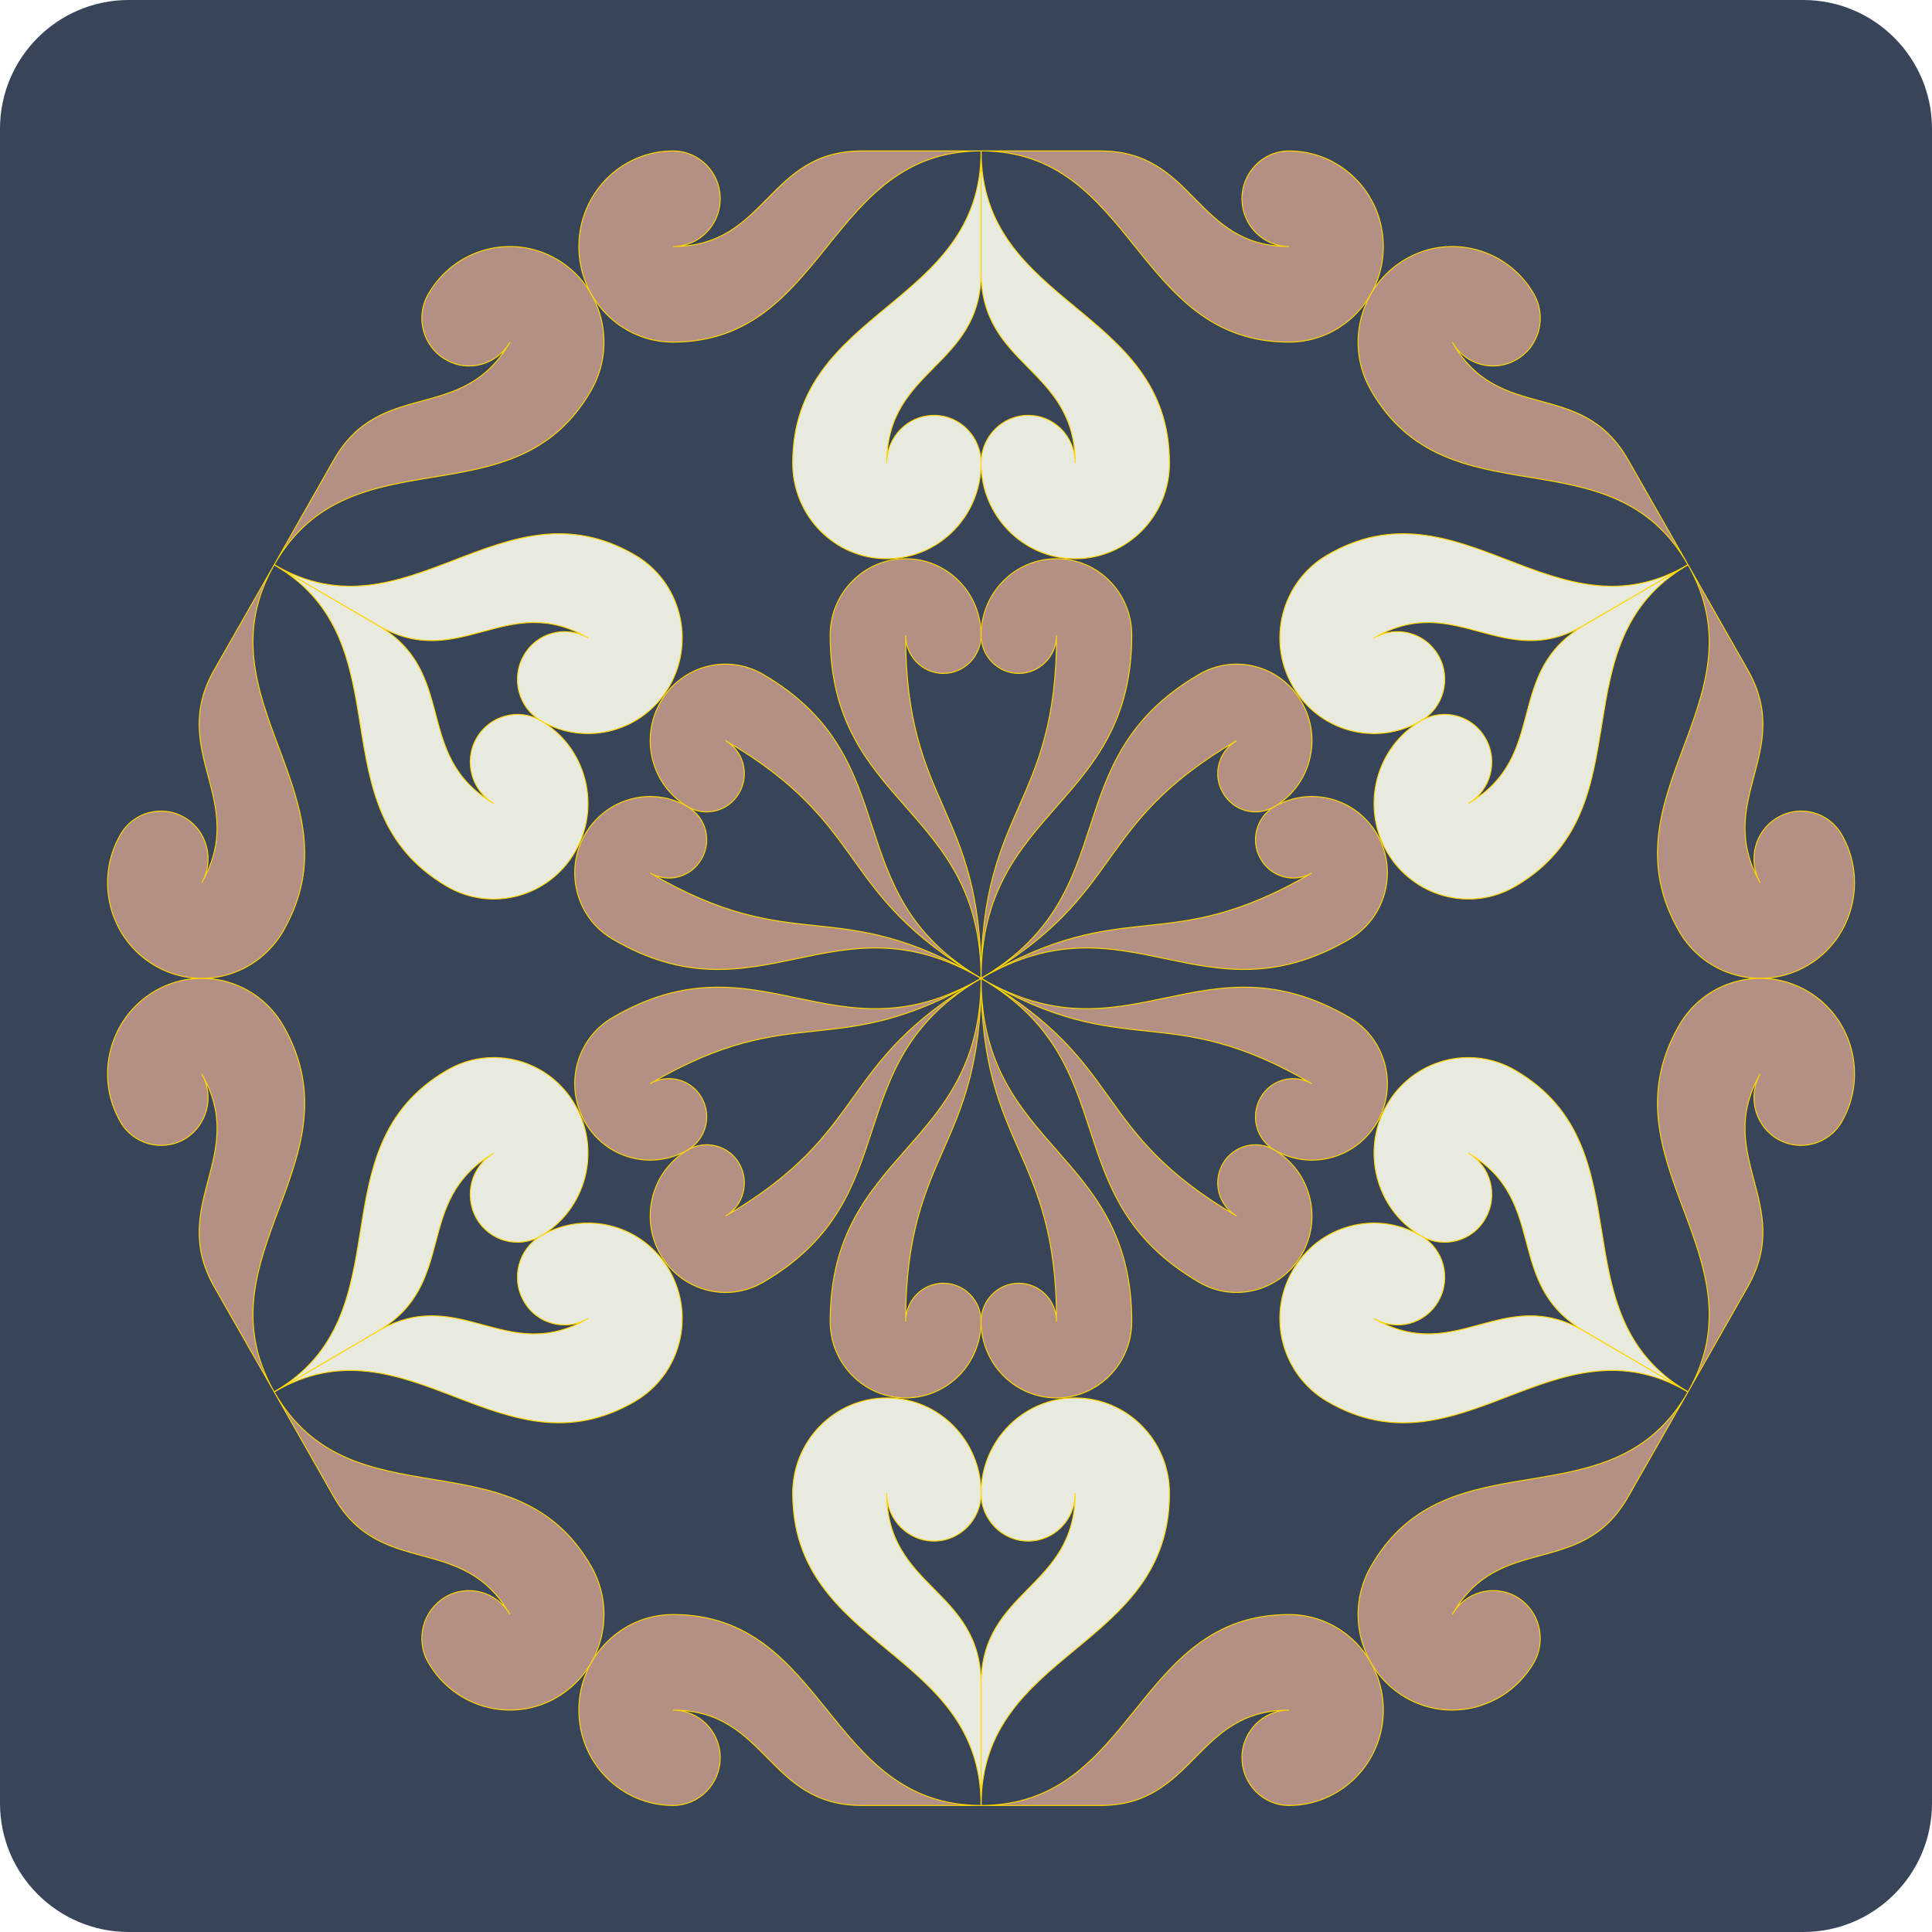
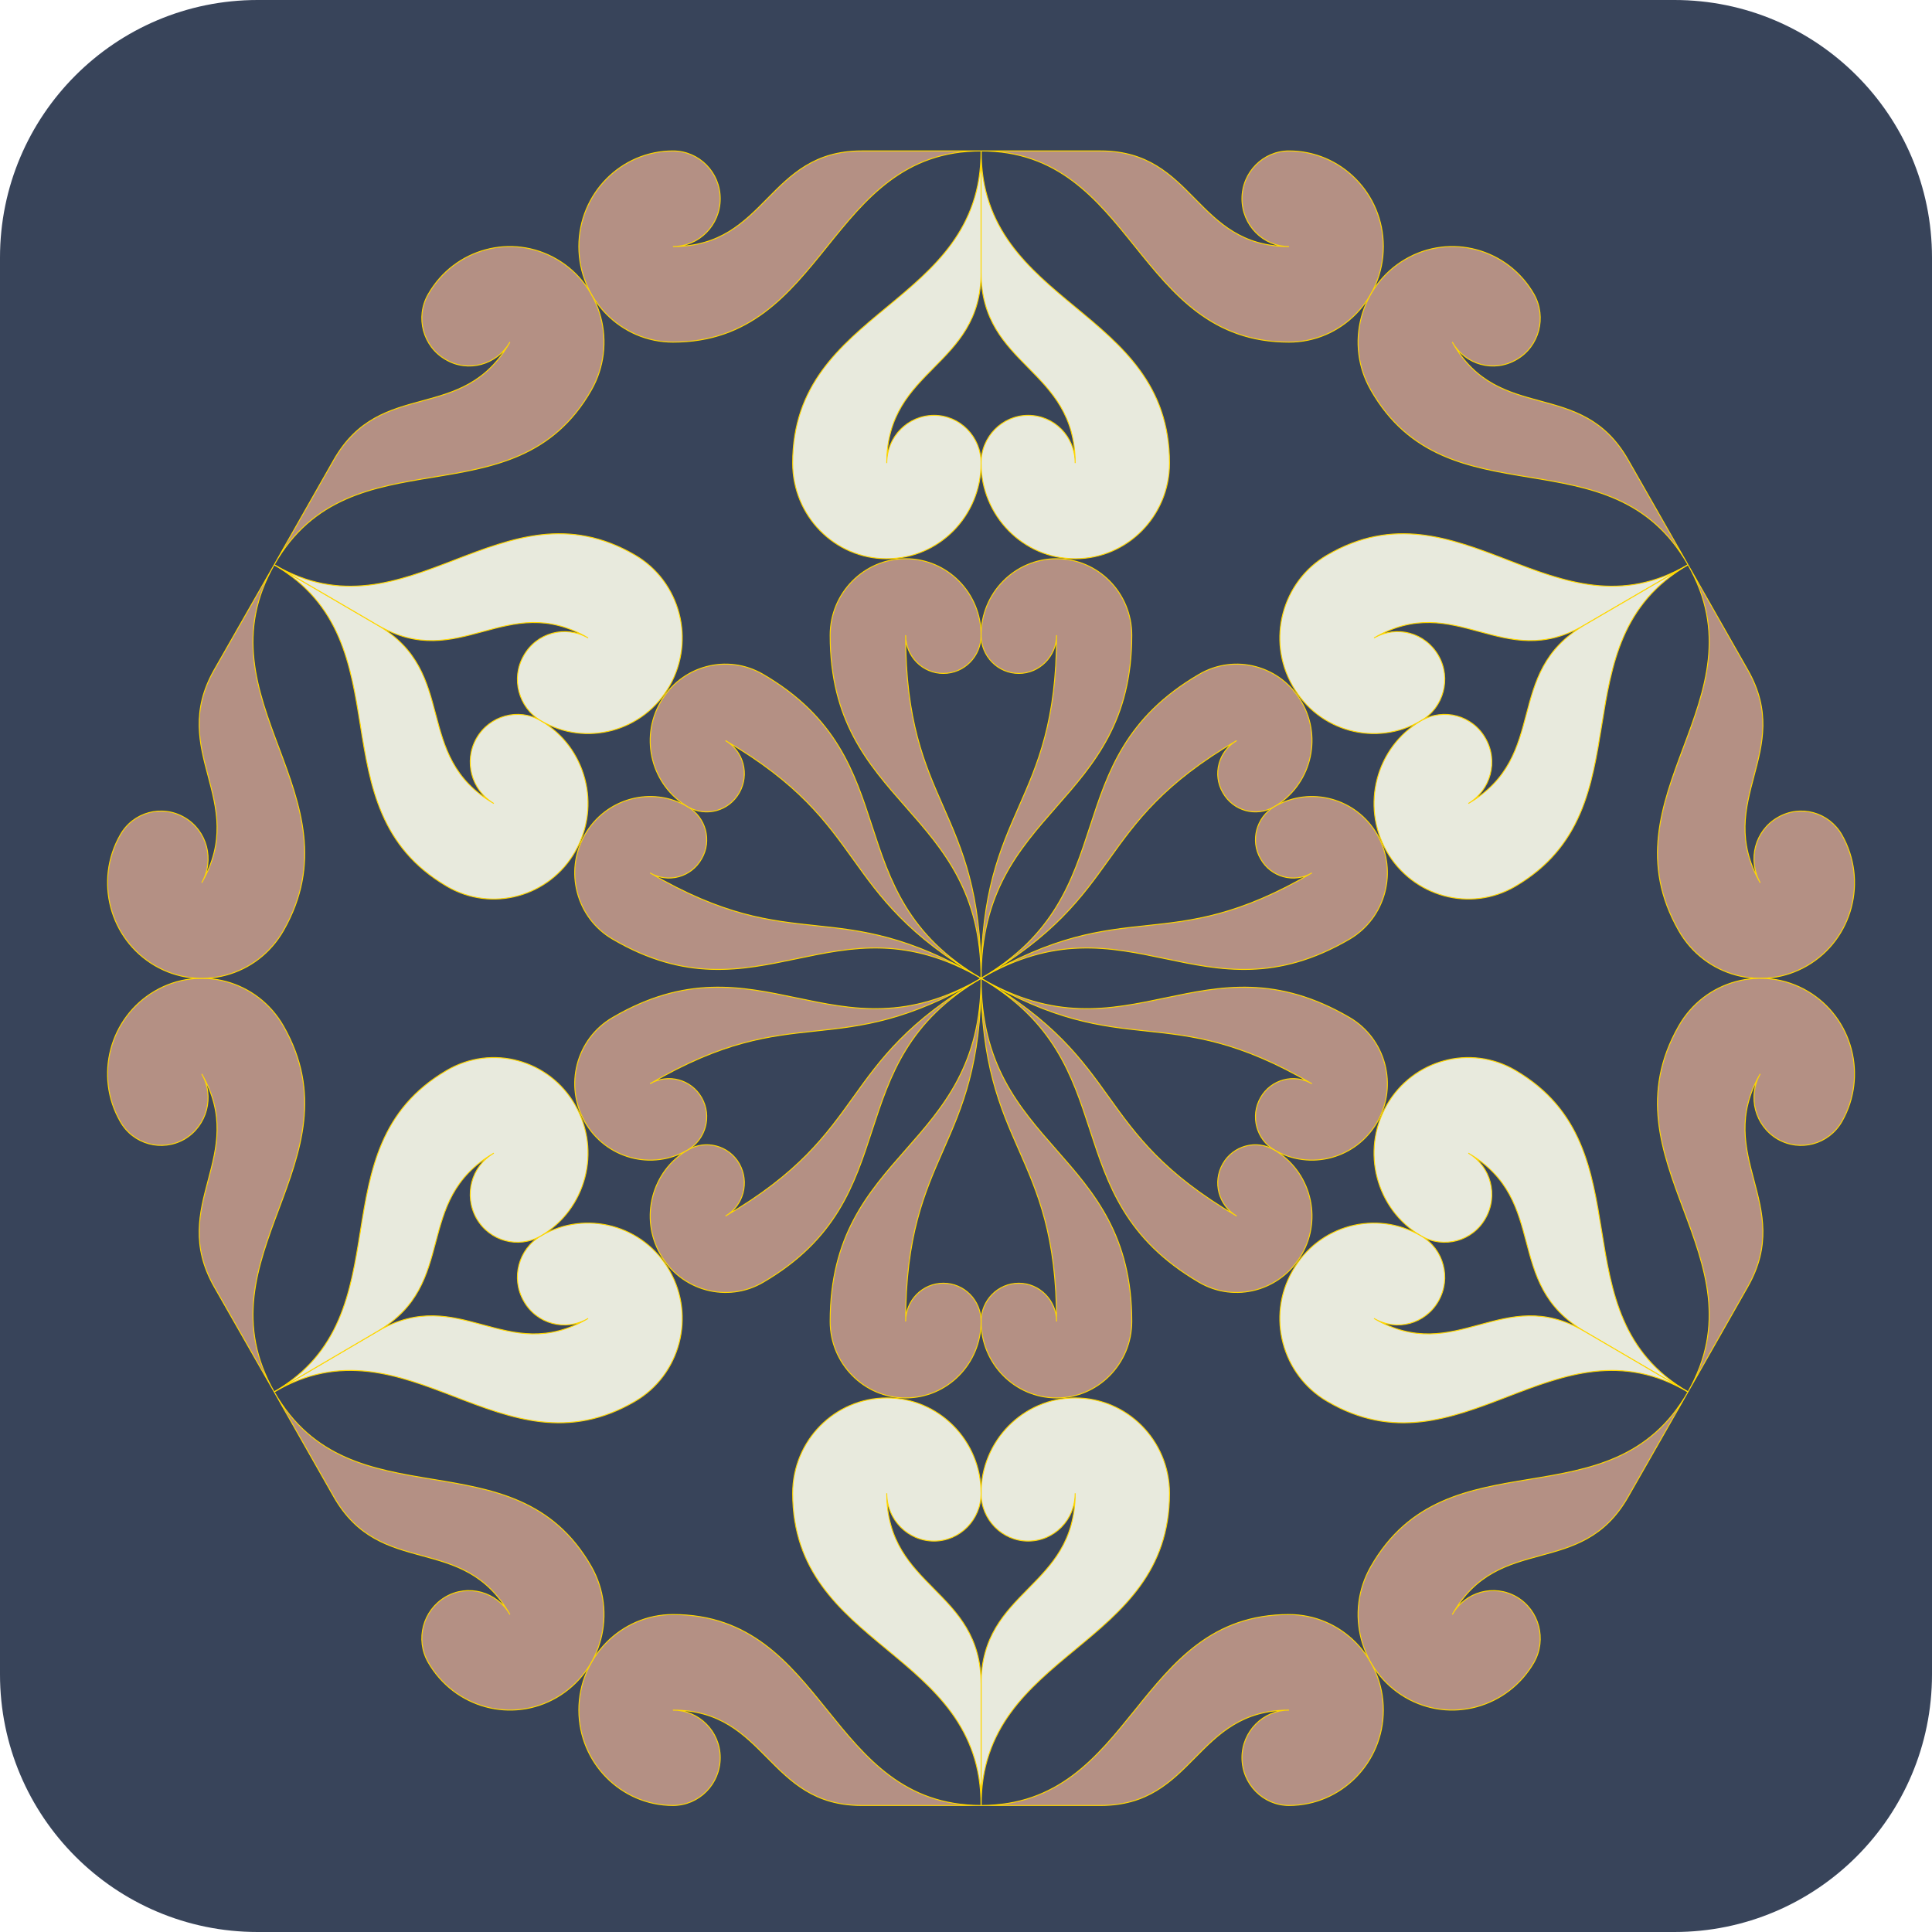
<svg xmlns="http://www.w3.org/2000/svg" width="30px" height="30px" viewBox="0 0 30 30" version="1.1">
  <g id="surface1">
-     <rect x="0" y="0" width="30" height="30" rx="2" style="fill:rgb(21.961%,26.667%,35.294%);fill-opacity:1;stroke:none;" />
+     <rect x="0" y="0" width="30" height="30" rx="4" style="fill:rgb(21.961%,26.667%,35.294%);fill-opacity:1;stroke:none;" />
    <path style="fill-rule:nonzero;fill:rgb(70.588%,56.471%,51.765%);fill-opacity:1;stroke-width:0.1;stroke-linecap:butt;stroke-linejoin:miter;stroke:rgb(100%,84.314%,0%);stroke-opacity:1;stroke-miterlimit:4;" d="M 0.004 86.593 C 16.339 86.593 16.339 66.605 32.674 66.605 C 38.199 66.605 42.683 71.082 42.683 76.612 C 42.683 82.116 38.199 86.593 32.674 86.593 C 29.925 86.593 27.683 84.355 27.683 81.589 C 27.683 78.851 29.925 76.612 32.674 76.612 C 22.692 76.612 22.692 86.593 12.682 86.593 Z M 0.004 86.593 " transform="matrix(0.146351,0,0,0.148332,15.23375,15.19068)" />
    <path style="fill-rule:nonzero;fill:rgb(70.588%,56.471%,51.765%);fill-opacity:1;stroke-width:0.1;stroke-linecap:butt;stroke-linejoin:miter;stroke:rgb(100%,84.314%,0%);stroke-opacity:1;stroke-miterlimit:4;" d="M -0.004 86.593 C 16.331 86.593 16.331 66.605 32.692 66.605 C 38.19 66.605 42.675 71.082 42.675 76.612 C 42.675 82.116 38.19 86.593 32.692 86.593 C 29.916 86.593 27.674 84.355 27.674 81.589 C 27.674 78.851 29.916 76.612 32.692 76.612 C 22.683 76.612 22.683 86.593 12.674 86.593 Z M -0.004 86.593 " transform="matrix(-0.146351,0,0,0.148332,15.23375,15.19068)" />
    <path style="fill-rule:nonzero;fill:rgb(90.98%,91.765%,86.667%);fill-opacity:1;stroke-width:0.1;stroke-linecap:butt;stroke-linejoin:miter;stroke:rgb(100%,84.314%,0%);stroke-opacity:1;stroke-miterlimit:4;" d="M 0.01 86.598 C 16.337 86.598 16.337 66.607 32.691 66.607 C 38.195 66.607 42.672 71.091 42.672 76.616 C 42.672 82.114 38.195 86.598 32.691 86.598 C 29.926 86.598 27.687 84.356 27.687 81.607 C 27.687 78.831 29.926 76.616 32.691 76.616 C 22.684 76.616 22.684 86.598 12.677 86.598 Z M 0.01 86.598 " transform="matrix(0,-0.148332,-0.146351,0,27.90813,28.03658)" />
    <path style="fill-rule:nonzero;fill:rgb(90.98%,91.765%,86.667%);fill-opacity:1;stroke-width:0.1;stroke-linecap:butt;stroke-linejoin:miter;stroke:rgb(100%,84.314%,0%);stroke-opacity:1;stroke-miterlimit:4;" d="M 0.01 86.607 C 16.337 86.607 16.337 66.615 32.691 66.615 C 38.195 66.615 42.672 71.073 42.672 76.598 C 42.672 82.123 38.195 86.607 32.691 86.607 C 29.926 86.607 27.687 84.365 27.687 81.616 C 27.687 78.84 29.926 76.598 32.691 76.598 C 22.684 76.598 22.684 86.607 12.677 86.607 Z M 0.01 86.607 " transform="matrix(0.000000000000000009,-0.148332,0.146351,0.000000000000000009,2.559374,28.03658)" />
    <path style="fill-rule:nonzero;fill:rgb(70.588%,56.471%,51.765%);fill-opacity:1;stroke-width:0.1;stroke-linecap:butt;stroke-linejoin:miter;stroke:rgb(100%,84.314%,0%);stroke-opacity:1;stroke-miterlimit:4;" d="M 0.004 0.005 C 0.004 17.965 8.012 17.965 8.012 35.925 C 8.012 33.713 6.197 31.922 4.008 31.922 C 1.793 31.922 0.004 33.713 0.004 35.925 C 0.004 40.349 3.581 43.931 8.012 43.931 C 12.416 43.931 15.992 40.349 15.992 35.925 C 15.992 17.965 0.004 17.965 0.004 0.005 " transform="matrix(0.146351,0,0,0.148332,15.23375,15.19068)" />
    <path style="fill-rule:nonzero;fill:rgb(70.588%,56.471%,51.765%);fill-opacity:1;stroke-width:0.1;stroke-linecap:butt;stroke-linejoin:miter;stroke:rgb(100%,84.314%,0%);stroke-opacity:1;stroke-miterlimit:4;" d="M -0.004 0.005 C -0.004 17.965 8.003 17.965 8.003 35.925 C 8.003 33.713 6.215 31.922 3.999 31.922 C 1.784 31.922 -0.004 33.713 -0.004 35.925 C -0.004 40.349 3.572 43.931 8.003 43.931 C 12.407 43.931 16.01 40.349 16.01 35.925 C 16.01 17.965 -0.004 17.965 -0.004 0.005 " transform="matrix(-0.146351,0,0,0.148332,15.23375,15.19068)" />
    <path style="fill-rule:nonzero;fill:rgb(70.588%,56.471%,51.765%);fill-opacity:1;stroke-width:0.1;stroke-linecap:butt;stroke-linejoin:miter;stroke:rgb(100%,84.314%,0%);stroke-opacity:1;stroke-miterlimit:4;" d="M -0.001 86.599 C 16.33 86.597 16.348 66.605 32.678 66.602 C 38.204 66.618 42.681 71.083 42.687 76.603 C 42.692 82.123 38.2 86.587 32.684 86.607 C 29.914 86.611 27.682 84.367 27.675 81.589 C 27.677 78.847 29.918 76.597 32.688 76.593 C 22.675 76.607 22.685 86.598 12.672 86.612 Z M -0.001 86.599 " transform="matrix(0.0731756,0.128459,-0.126744,0.0741658,15.23375,15.19068)" />
    <path style="fill-rule:nonzero;fill:rgb(70.588%,56.471%,51.765%);fill-opacity:1;stroke-width:0.1;stroke-linecap:butt;stroke-linejoin:miter;stroke:rgb(100%,84.314%,0%);stroke-opacity:1;stroke-miterlimit:4;" d="M 0.001 86.599 C 16.331 86.601 16.337 66.596 32.667 66.599 C 38.206 66.606 42.676 71.083 42.67 76.603 C 42.665 82.123 38.201 86.611 32.685 86.591 C 29.929 86.61 27.687 84.36 27.672 81.595 C 27.693 78.84 29.925 76.596 32.671 76.613 C 22.682 76.586 22.686 86.6 12.687 86.61 Z M 0.001 86.599 " transform="matrix(-0.0731756,-0.128459,-0.126744,0.0741658,15.23375,15.19068)" />
    <path style="fill-rule:nonzero;fill:rgb(90.98%,91.765%,86.667%);fill-opacity:1;stroke-width:0.1;stroke-linecap:butt;stroke-linejoin:miter;stroke:rgb(100%,84.314%,0%);stroke-opacity:1;stroke-miterlimit:4;" d="M 0.004 86.603 C 16.336 86.6 16.34 66.589 32.686 66.609 C 38.207 66.614 42.671 71.091 42.674 76.594 C 42.689 82.119 38.189 86.603 32.669 86.597 C 29.927 86.599 27.683 84.367 27.687 81.598 C 27.668 78.842 29.918 76.6 32.696 76.608 C 22.682 76.612 22.691 86.611 12.677 86.615 Z M 0.004 86.603 " transform="matrix(0.126744,-0.0741658,-0.0731756,-0.128459,10.59461,32.73851)" />
    <path style="fill-rule:nonzero;fill:rgb(90.98%,91.765%,86.667%);fill-opacity:1;stroke-width:0.1;stroke-linecap:butt;stroke-linejoin:miter;stroke:rgb(100%,84.314%,0%);stroke-opacity:1;stroke-miterlimit:4;" d="M 0.004 86.602 C 16.336 86.605 16.332 66.594 32.688 66.61 C 38.208 66.604 42.685 71.075 42.67 76.6 C 42.677 82.139 38.189 86.602 32.669 86.608 C 29.927 86.606 27.677 84.365 27.673 81.595 C 27.693 78.839 29.914 76.594 32.679 76.609 C 22.665 76.605 22.691 86.595 12.677 86.591 Z M 0.004 86.602 " transform="matrix(0.126744,-0.0741658,0.0731756,0.128459,-2.07977,10.48875)" />
    <path style="fill-rule:nonzero;fill:rgb(70.588%,56.471%,51.765%);fill-opacity:1;stroke-width:0.1;stroke-linecap:butt;stroke-linejoin:miter;stroke:rgb(100%,84.314%,0%);stroke-opacity:1;stroke-miterlimit:4;" d="M 0.006 -0.001 C 0.003 17.965 8.003 17.961 7.999 35.927 C 8.002 33.709 6.202 31.93 3.99 31.917 C 1.8 31.916 0.003 33.714 -0 35.931 C 0.007 40.342 3.595 43.924 8.01 43.915 C 12.411 43.929 16.007 40.334 15.999 35.922 C 16.003 17.956 0.003 17.965 0.006 -0.001 " transform="matrix(0.0731756,0.128459,-0.126744,0.0741658,15.23375,15.19068)" />
    <path style="fill-rule:nonzero;fill:rgb(70.588%,56.471%,51.765%);fill-opacity:1;stroke-width:0.1;stroke-linecap:butt;stroke-linejoin:miter;stroke:rgb(100%,84.314%,0%);stroke-opacity:1;stroke-miterlimit:4;" d="M -0.006 -0.001 C -0.003 17.965 7.997 17.969 8 35.935 C 7.997 33.718 6.199 31.921 4.01 31.921 C 1.785 31.911 -0.003 33.714 0 35.931 C -0.007 40.342 3.576 43.914 7.99 43.923 C 12.428 43.92 15.993 40.351 15.987 35.916 C 15.997 17.973 -0.003 17.965 -0.006 -0.001 " transform="matrix(-0.0731756,-0.128459,-0.126744,0.0741658,15.23375,15.19068)" />
    <path style="fill-rule:nonzero;fill:rgb(70.588%,56.471%,51.765%);fill-opacity:1;stroke-width:0.1;stroke-linecap:butt;stroke-linejoin:miter;stroke:rgb(100%,84.314%,0%);stroke-opacity:1;stroke-miterlimit:4;" d="M 0.009 86.594 C 16.34 86.596 16.345 66.591 32.676 66.594 C 38.215 66.601 42.685 71.078 42.679 76.598 C 42.673 82.118 38.209 86.606 32.671 86.599 C 29.915 86.618 27.673 84.368 27.681 81.59 C 27.679 78.848 29.911 76.604 32.68 76.608 C 22.668 76.594 22.672 86.608 12.696 86.605 Z M 0.009 86.594 " transform="matrix(-0.0731756,0.128459,-0.126744,-0.0741658,15.23375,15.19068)" />
    <path style="fill-rule:nonzero;fill:rgb(70.588%,56.471%,51.765%);fill-opacity:1;stroke-width:0.1;stroke-linecap:butt;stroke-linejoin:miter;stroke:rgb(100%,84.314%,0%);stroke-opacity:1;stroke-miterlimit:4;" d="M -0.009 86.594 C 16.344 86.605 16.339 66.6 32.67 66.597 C 38.195 66.613 42.672 71.078 42.678 76.598 C 42.684 82.118 38.214 86.595 32.675 86.603 C 29.906 86.606 27.674 84.362 27.689 81.597 C 27.668 78.842 29.91 76.592 32.679 76.588 C 22.667 76.602 22.676 86.593 12.664 86.607 Z M -0.009 86.594 " transform="matrix(0.0731756,-0.128459,-0.126744,-0.0741658,15.23375,15.19068)" />
    <path style="fill-rule:nonzero;fill:rgb(90.98%,91.765%,86.667%);fill-opacity:1;stroke-width:0.1;stroke-linecap:butt;stroke-linejoin:miter;stroke:rgb(100%,84.314%,0%);stroke-opacity:1;stroke-miterlimit:4;" d="M 0.008 86.593 C 16.341 86.596 16.324 66.608 32.693 66.602 C 38.213 66.596 42.677 71.089 42.675 76.591 C 42.682 82.13 38.194 86.594 32.674 86.6 C 29.932 86.598 27.682 84.356 27.678 81.587 C 27.685 78.854 29.905 76.608 32.684 76.601 C 22.669 76.597 22.683 86.609 12.669 86.605 Z M 0.008 86.593 " transform="matrix(0.126744,0.0741658,0.0731756,-0.128459,-2.07977,19.8926)" />
    <path style="fill-rule:nonzero;fill:rgb(90.98%,91.765%,86.667%);fill-opacity:1;stroke-width:0.1;stroke-linecap:butt;stroke-linejoin:miter;stroke:rgb(100%,84.314%,0%);stroke-opacity:1;stroke-miterlimit:4;" d="M 0.008 86.612 C 16.341 86.609 16.345 66.597 32.678 66.594 C 38.198 66.6 42.663 71.077 42.679 76.603 C 42.694 82.128 38.194 86.611 32.674 86.605 C 29.932 86.607 27.675 84.353 27.692 81.606 C 27.673 78.85 29.923 76.608 32.688 76.593 C 22.673 76.597 22.683 86.596 12.669 86.6 Z M 0.008 86.612 " transform="matrix(0.126744,0.0741658,-0.0731756,0.128459,10.59461,-2.357149)" />
    <path style="fill-rule:nonzero;fill:rgb(70.588%,56.471%,51.765%);fill-opacity:1;stroke-width:0.1;stroke-linecap:butt;stroke-linejoin:miter;stroke:rgb(100%,84.314%,0%);stroke-opacity:1;stroke-miterlimit:4;" d="M 0.002 -0.006 C 0.006 17.96 8.005 17.964 8.009 35.93 C 8.006 33.713 6.208 31.916 3.996 31.929 C 1.793 31.906 0.006 33.709 0.009 35.926 C 0.002 40.338 3.584 43.909 7.999 43.919 C 12.413 43.928 16.001 40.346 15.995 35.911 C 16.005 17.968 0.006 17.96 0.002 -0.006 " transform="matrix(-0.0731756,0.128459,-0.126744,-0.0741658,15.23375,15.19068)" />
    <path style="fill-rule:nonzero;fill:rgb(70.588%,56.471%,51.765%);fill-opacity:1;stroke-width:0.1;stroke-linecap:butt;stroke-linejoin:miter;stroke:rgb(100%,84.314%,0%);stroke-opacity:1;stroke-miterlimit:4;" d="M -0.002 -0.006 C -0.006 17.96 7.994 17.956 7.991 35.922 C 7.994 33.705 6.193 31.925 4.004 31.925 C 1.792 31.911 -0.006 33.709 -0.009 35.926 C -0.002 40.338 3.586 43.919 8.001 43.91 C 12.425 43.937 15.998 40.329 15.991 35.918 C 15.994 17.951 -0.006 17.96 -0.002 -0.006 " transform="matrix(0.0731756,-0.128459,-0.126744,-0.0741658,15.23375,15.19068)" />
    <path style="fill-rule:nonzero;fill:rgb(70.588%,56.471%,51.765%);fill-opacity:1;stroke-width:0.1;stroke-linecap:butt;stroke-linejoin:miter;stroke:rgb(100%,84.314%,0%);stroke-opacity:1;stroke-miterlimit:4;" d="M -0.004 86.609 C 16.331 86.609 16.331 66.595 32.692 66.595 C 38.19 66.595 42.675 71.072 42.675 76.602 C 42.675 82.133 38.19 86.609 32.692 86.609 C 29.916 86.609 27.674 84.371 27.674 81.606 C 27.674 78.841 29.916 76.602 32.692 76.602 C 22.683 76.602 22.683 86.609 12.674 86.609 Z M -0.004 86.609 " transform="matrix(-0.146351,0,0,-0.148332,15.23375,15.19068)" />
    <path style="fill-rule:nonzero;fill:rgb(70.588%,56.471%,51.765%);fill-opacity:1;stroke-width:0.1;stroke-linecap:butt;stroke-linejoin:miter;stroke:rgb(100%,84.314%,0%);stroke-opacity:1;stroke-miterlimit:4;" d="M 0.004 86.609 C 16.339 86.609 16.339 66.595 32.674 66.595 C 38.199 66.595 42.683 71.072 42.683 76.602 C 42.683 82.133 38.199 86.609 32.674 86.609 C 29.925 86.609 27.683 84.371 27.683 81.606 C 27.683 78.841 29.925 76.602 32.674 76.602 C 22.692 76.602 22.692 86.609 12.682 86.609 Z M 0.004 86.609 " transform="matrix(0.146351,0,0,-0.148332,15.23375,15.19068)" />
    <path style="fill-rule:nonzero;fill:rgb(90.98%,91.765%,86.667%);fill-opacity:1;stroke-width:0.1;stroke-linecap:butt;stroke-linejoin:miter;stroke:rgb(100%,84.314%,0%);stroke-opacity:1;stroke-miterlimit:4;" d="M -0.007 86.607 C 16.347 86.607 16.347 66.615 32.674 66.615 C 38.205 66.615 42.681 71.073 42.681 76.598 C 42.681 82.123 38.205 86.607 32.674 86.607 C 29.909 86.607 27.671 84.365 27.671 81.616 C 27.671 78.84 29.909 76.598 32.674 76.598 C 22.667 76.598 22.667 86.607 12.686 86.607 Z M -0.007 86.607 " transform="matrix(0,0.148332,0.146351,0,2.559374,2.344778)" />
    <path style="fill-rule:nonzero;fill:rgb(90.98%,91.765%,86.667%);fill-opacity:1;stroke-width:0.1;stroke-linecap:butt;stroke-linejoin:miter;stroke:rgb(100%,84.314%,0%);stroke-opacity:1;stroke-miterlimit:4;" d="M -0.007 86.598 C 16.347 86.598 16.347 66.607 32.674 66.607 C 38.205 66.607 42.681 71.091 42.681 76.616 C 42.681 82.114 38.205 86.598 32.674 86.598 C 29.909 86.598 27.671 84.356 27.671 81.607 C 27.671 78.831 29.909 76.616 32.674 76.616 C 22.667 76.616 22.667 86.598 12.686 86.598 Z M -0.007 86.598 " transform="matrix(-0.000000000000000009,0.148332,-0.146351,-0.000000000000000009,27.90813,2.344778)" />
    <path style="fill-rule:nonzero;fill:rgb(70.588%,56.471%,51.765%);fill-opacity:1;stroke-width:0.1;stroke-linecap:butt;stroke-linejoin:miter;stroke:rgb(100%,84.314%,0%);stroke-opacity:1;stroke-miterlimit:4;" d="M -0.004 -0.005 C -0.004 17.955 8.003 17.955 8.003 35.915 C 8.003 33.703 6.215 31.913 3.999 31.913 C 1.784 31.913 -0.004 33.703 -0.004 35.915 C -0.004 40.34 3.572 43.921 8.003 43.921 C 12.407 43.921 16.01 40.34 16.01 35.915 C 16.01 17.955 -0.004 17.955 -0.004 -0.005 " transform="matrix(-0.146351,0,0,-0.148332,15.23375,15.19068)" />
    <path style="fill-rule:nonzero;fill:rgb(70.588%,56.471%,51.765%);fill-opacity:1;stroke-width:0.1;stroke-linecap:butt;stroke-linejoin:miter;stroke:rgb(100%,84.314%,0%);stroke-opacity:1;stroke-miterlimit:4;" d="M 0.004 -0.005 C 0.004 17.955 8.012 17.955 8.012 35.915 C 8.012 33.703 6.197 31.913 4.008 31.913 C 1.793 31.913 0.004 33.703 0.004 35.915 C 0.004 40.34 3.581 43.921 8.012 43.921 C 12.416 43.921 15.992 40.34 15.992 35.915 C 15.992 17.955 0.004 17.955 0.004 -0.005 " transform="matrix(0.146351,0,0,-0.148332,15.23375,15.19068)" />
    <path style="fill-rule:nonzero;fill:rgb(70.588%,56.471%,51.765%);fill-opacity:1;stroke-width:0.1;stroke-linecap:butt;stroke-linejoin:miter;stroke:rgb(100%,84.314%,0%);stroke-opacity:1;stroke-miterlimit:4;" d="M -0.013 86.602 C 16.34 86.612 16.335 66.607 32.666 66.605 C 38.204 66.597 42.668 71.085 42.674 76.605 C 42.68 82.125 38.21 86.602 32.671 86.61 C 29.915 86.591 27.67 84.37 27.685 81.605 C 27.677 78.826 29.906 76.6 32.675 76.596 C 22.676 76.586 22.672 86.6 12.673 86.591 Z M -0.013 86.602 " transform="matrix(-0.0731756,-0.128459,0.126744,-0.0741658,15.23375,15.19068)" />
    <path style="fill-rule:nonzero;fill:rgb(70.588%,56.471%,51.765%);fill-opacity:1;stroke-width:0.1;stroke-linecap:butt;stroke-linejoin:miter;stroke:rgb(100%,84.314%,0%);stroke-opacity:1;stroke-miterlimit:4;" d="M 0.013 86.602 C 16.344 86.604 16.349 66.599 32.68 66.601 C 38.206 66.585 42.689 71.086 42.683 76.606 C 42.677 82.126 38.2 86.591 32.675 86.606 C 29.906 86.603 27.677 84.376 27.685 81.597 C 27.67 78.832 29.915 76.611 32.671 76.592 C 22.672 76.602 22.676 86.616 12.687 86.589 Z M 0.013 86.602 " transform="matrix(0.0731756,0.128459,0.126744,-0.0741658,15.23375,15.19068)" />
    <path style="fill-rule:nonzero;fill:rgb(90.98%,91.765%,86.667%);fill-opacity:1;stroke-width:0.1;stroke-linecap:butt;stroke-linejoin:miter;stroke:rgb(100%,84.314%,0%);stroke-opacity:1;stroke-miterlimit:4;" d="M 0.001 86.616 C 16.334 86.613 16.338 66.602 32.671 66.599 C 38.191 66.604 42.679 71.068 42.671 76.607 C 42.687 82.132 38.21 86.602 32.69 86.596 C 29.925 86.612 27.668 84.357 27.685 81.61 C 27.688 78.841 29.915 76.613 32.68 76.598 C 22.666 76.602 22.676 86.6 12.685 86.591 Z M 0.001 86.616 " transform="matrix(-0.126744,0.0741658,0.0731756,0.128459,19.87289,-2.357149)" />
    <path style="fill-rule:nonzero;fill:rgb(90.98%,91.765%,86.667%);fill-opacity:1;stroke-width:0.1;stroke-linecap:butt;stroke-linejoin:miter;stroke:rgb(100%,84.314%,0%);stroke-opacity:1;stroke-miterlimit:4;" d="M 0.001 86.589 C 16.334 86.592 16.34 66.617 32.686 66.598 C 38.206 66.592 42.67 71.085 42.69 76.6 C 42.675 82.126 38.21 86.603 32.69 86.609 C 29.925 86.594 27.675 84.352 27.694 81.596 C 27.677 78.849 29.921 76.617 32.676 76.596 C 22.685 76.606 22.676 86.605 12.685 86.614 Z M 0.001 86.589 " transform="matrix(-0.126744,0.0741658,-0.0731756,-0.128459,32.54727,19.8926)" />
    <path style="fill-rule:nonzero;fill:rgb(70.588%,56.471%,51.765%);fill-opacity:1;stroke-width:0.1;stroke-linecap:butt;stroke-linejoin:miter;stroke:rgb(100%,84.314%,0%);stroke-opacity:1;stroke-miterlimit:4;" d="M -0.006 0.001 C -0.01 17.967 7.99 17.963 7.987 35.929 C 7.99 33.712 6.202 31.909 4 31.932 C 1.788 31.919 -0.01 33.716 0 35.91 C -0.006 40.345 3.582 43.927 7.997 43.917 C 12.434 43.921 15.994 40.336 15.987 35.925 C 15.99 17.959 -0.01 17.967 -0.006 0.001 " transform="matrix(-0.0731756,-0.128459,0.126744,-0.0741658,15.23375,15.19068)" />
    <path style="fill-rule:nonzero;fill:rgb(70.588%,56.471%,51.765%);fill-opacity:1;stroke-width:0.1;stroke-linecap:butt;stroke-linejoin:miter;stroke:rgb(100%,84.314%,0%);stroke-opacity:1;stroke-miterlimit:4;" d="M 0.006 0.001 C 0.01 17.967 7.996 17.949 8 35.915 C 8.01 33.72 6.212 31.923 4 31.937 C 1.798 31.914 0.01 33.716 -0 35.91 C 0.006 40.345 3.588 43.917 8.003 43.926 C 12.418 43.935 15.992 40.33 16 35.919 C 15.996 17.953 0.01 17.967 0.006 0.001 " transform="matrix(0.0731756,0.128459,0.126744,-0.0741658,15.23375,15.19068)" />
    <path style="fill-rule:nonzero;fill:rgb(70.588%,56.471%,51.765%);fill-opacity:1;stroke-width:0.1;stroke-linecap:butt;stroke-linejoin:miter;stroke:rgb(100%,84.314%,0%);stroke-opacity:1;stroke-miterlimit:4;" d="M 0.005 86.606 C 16.336 86.609 16.341 66.604 32.672 66.606 C 38.197 66.59 42.68 71.09 42.675 76.611 C 42.669 82.131 38.192 86.596 32.689 86.598 C 29.92 86.594 27.692 84.367 27.676 81.602 C 27.684 78.824 29.929 76.603 32.662 76.597 C 22.686 76.593 22.69 86.608 12.678 86.594 Z M 0.005 86.606 " transform="matrix(0.0731756,-0.128459,0.126744,0.0741658,15.23375,15.19068)" />
    <path style="fill-rule:nonzero;fill:rgb(70.588%,56.471%,51.765%);fill-opacity:1;stroke-width:0.1;stroke-linecap:butt;stroke-linejoin:miter;stroke:rgb(100%,84.314%,0%);stroke-opacity:1;stroke-miterlimit:4;" d="M -0.005 86.606 C 16.326 86.604 16.343 66.612 32.674 66.61 C 38.213 66.602 42.676 71.09 42.682 76.61 C 42.688 82.13 38.195 86.594 32.679 86.615 C 29.923 86.595 27.678 84.375 27.671 81.596 C 27.686 78.831 29.914 76.604 32.683 76.601 C 22.685 76.591 22.68 86.605 12.682 86.596 Z M -0.005 86.606 " transform="matrix(-0.0731756,0.128459,0.126744,0.0741658,15.23375,15.19068)" />
    <path style="fill-rule:nonzero;fill:rgb(90.98%,91.765%,86.667%);fill-opacity:1;stroke-width:0.1;stroke-linecap:butt;stroke-linejoin:miter;stroke:rgb(100%,84.314%,0%);stroke-opacity:1;stroke-miterlimit:4;" d="M -0.004 86.598 C 16.329 86.601 16.348 66.603 32.681 66.606 C 38.201 66.6 42.678 71.07 42.685 76.609 C 42.67 82.134 38.205 86.611 32.685 86.617 C 29.92 86.602 27.67 84.36 27.689 81.604 C 27.685 78.835 29.929 76.603 32.671 76.605 C 22.68 76.614 22.684 86.59 12.693 86.6 Z M -0.004 86.598 " transform="matrix(-0.126744,-0.0741658,-0.0731756,0.128459,32.54727,10.48875)" />
    <path style="fill-rule:nonzero;fill:rgb(90.98%,91.765%,86.667%);fill-opacity:1;stroke-width:0.1;stroke-linecap:butt;stroke-linejoin:miter;stroke:rgb(100%,84.314%,0%);stroke-opacity:1;stroke-miterlimit:4;" d="M -0.004 86.607 C 16.329 86.604 16.333 66.593 32.679 66.613 C 38.199 66.619 42.687 71.082 42.666 76.598 C 42.682 82.124 38.205 86.594 32.685 86.588 C 29.92 86.603 27.676 84.371 27.68 81.602 C 27.683 78.833 29.91 76.604 32.689 76.612 C 22.674 76.616 22.684 86.615 12.693 86.605 Z M -0.004 86.607 " transform="matrix(-0.126744,-0.0741658,0.0731756,-0.128459,19.87289,32.73851)" />
    <path style="fill-rule:nonzero;fill:rgb(70.588%,56.471%,51.765%);fill-opacity:1;stroke-width:0.1;stroke-linecap:butt;stroke-linejoin:miter;stroke:rgb(100%,84.314%,0%);stroke-opacity:1;stroke-miterlimit:4;" d="M -0.002 0.006 C 0.001 17.972 7.988 17.953 7.991 35.92 C 8.002 33.725 6.204 31.928 4.014 31.928 C 1.789 31.919 0.002 33.721 -0.009 35.915 C -0.003 40.35 3.58 43.922 7.995 43.931 C 12.432 43.927 15.984 40.335 15.991 35.924 C 15.988 17.958 0.001 17.972 -0.002 0.006 " transform="matrix(0.0731756,-0.128459,0.126744,0.0741658,15.23375,15.19068)" />
    <path style="fill-rule:nonzero;fill:rgb(70.588%,56.471%,51.765%);fill-opacity:1;stroke-width:0.1;stroke-linecap:butt;stroke-linejoin:miter;stroke:rgb(100%,84.314%,0%);stroke-opacity:1;stroke-miterlimit:4;" d="M 0.002 0.006 C -0.001 17.972 7.999 17.968 7.995 35.934 C 7.998 33.717 6.211 31.914 3.985 31.924 C 1.796 31.924 -0.002 33.721 0.009 35.915 C 0.003 40.35 3.591 43.932 8.005 43.922 C 12.42 43.913 16.002 40.341 15.995 35.93 C 15.998 17.964 -0.001 17.972 0.002 0.006 " transform="matrix(-0.0731756,0.128459,0.126744,0.0741658,15.23375,15.19068)" />
  </g>
</svg>
